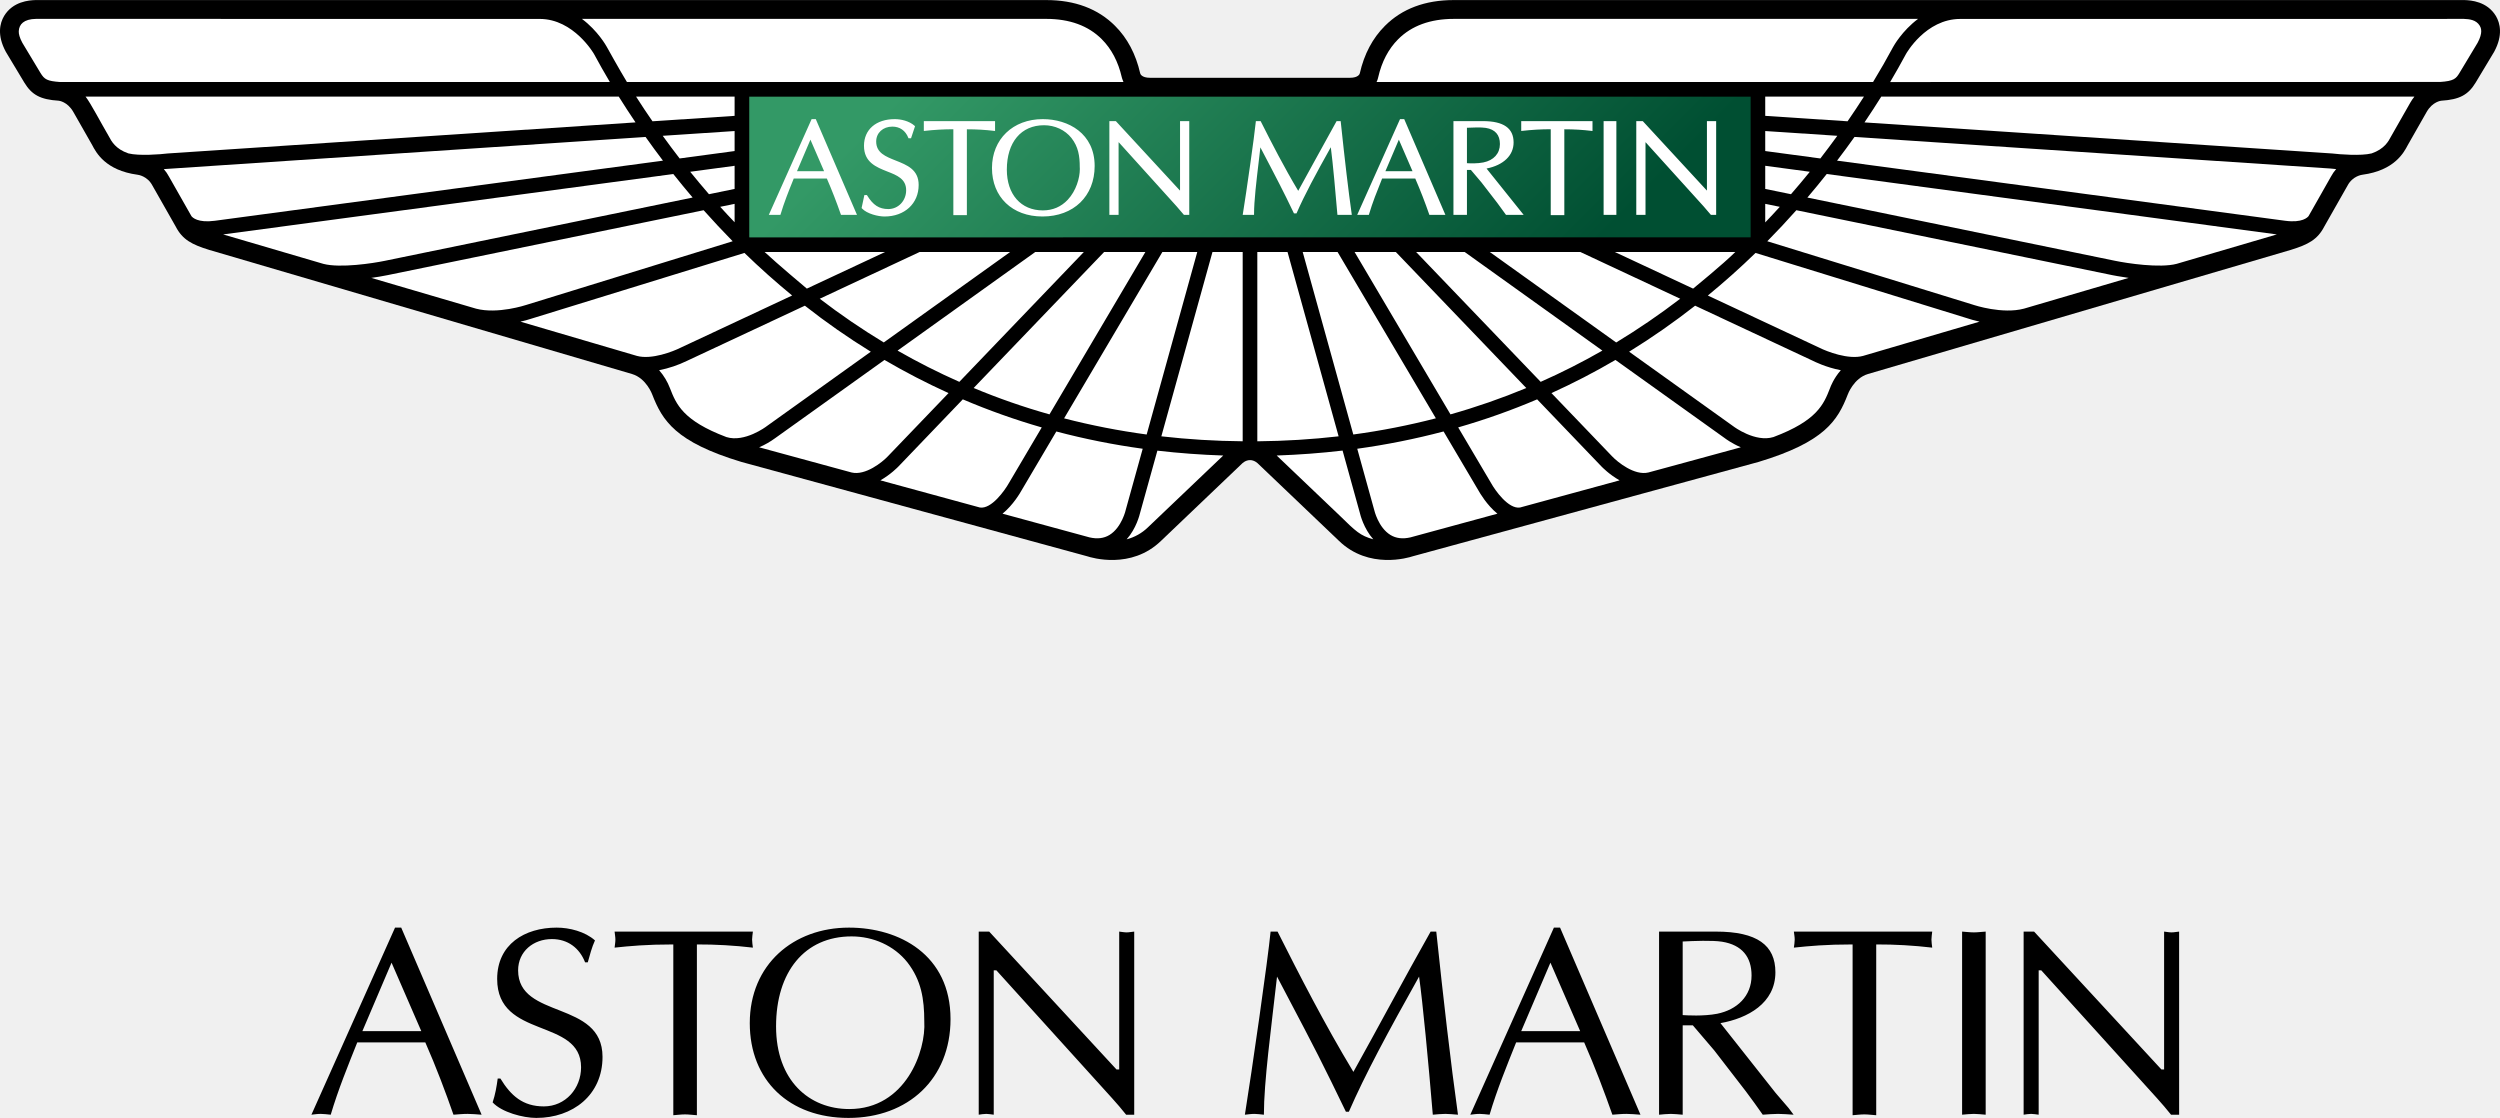
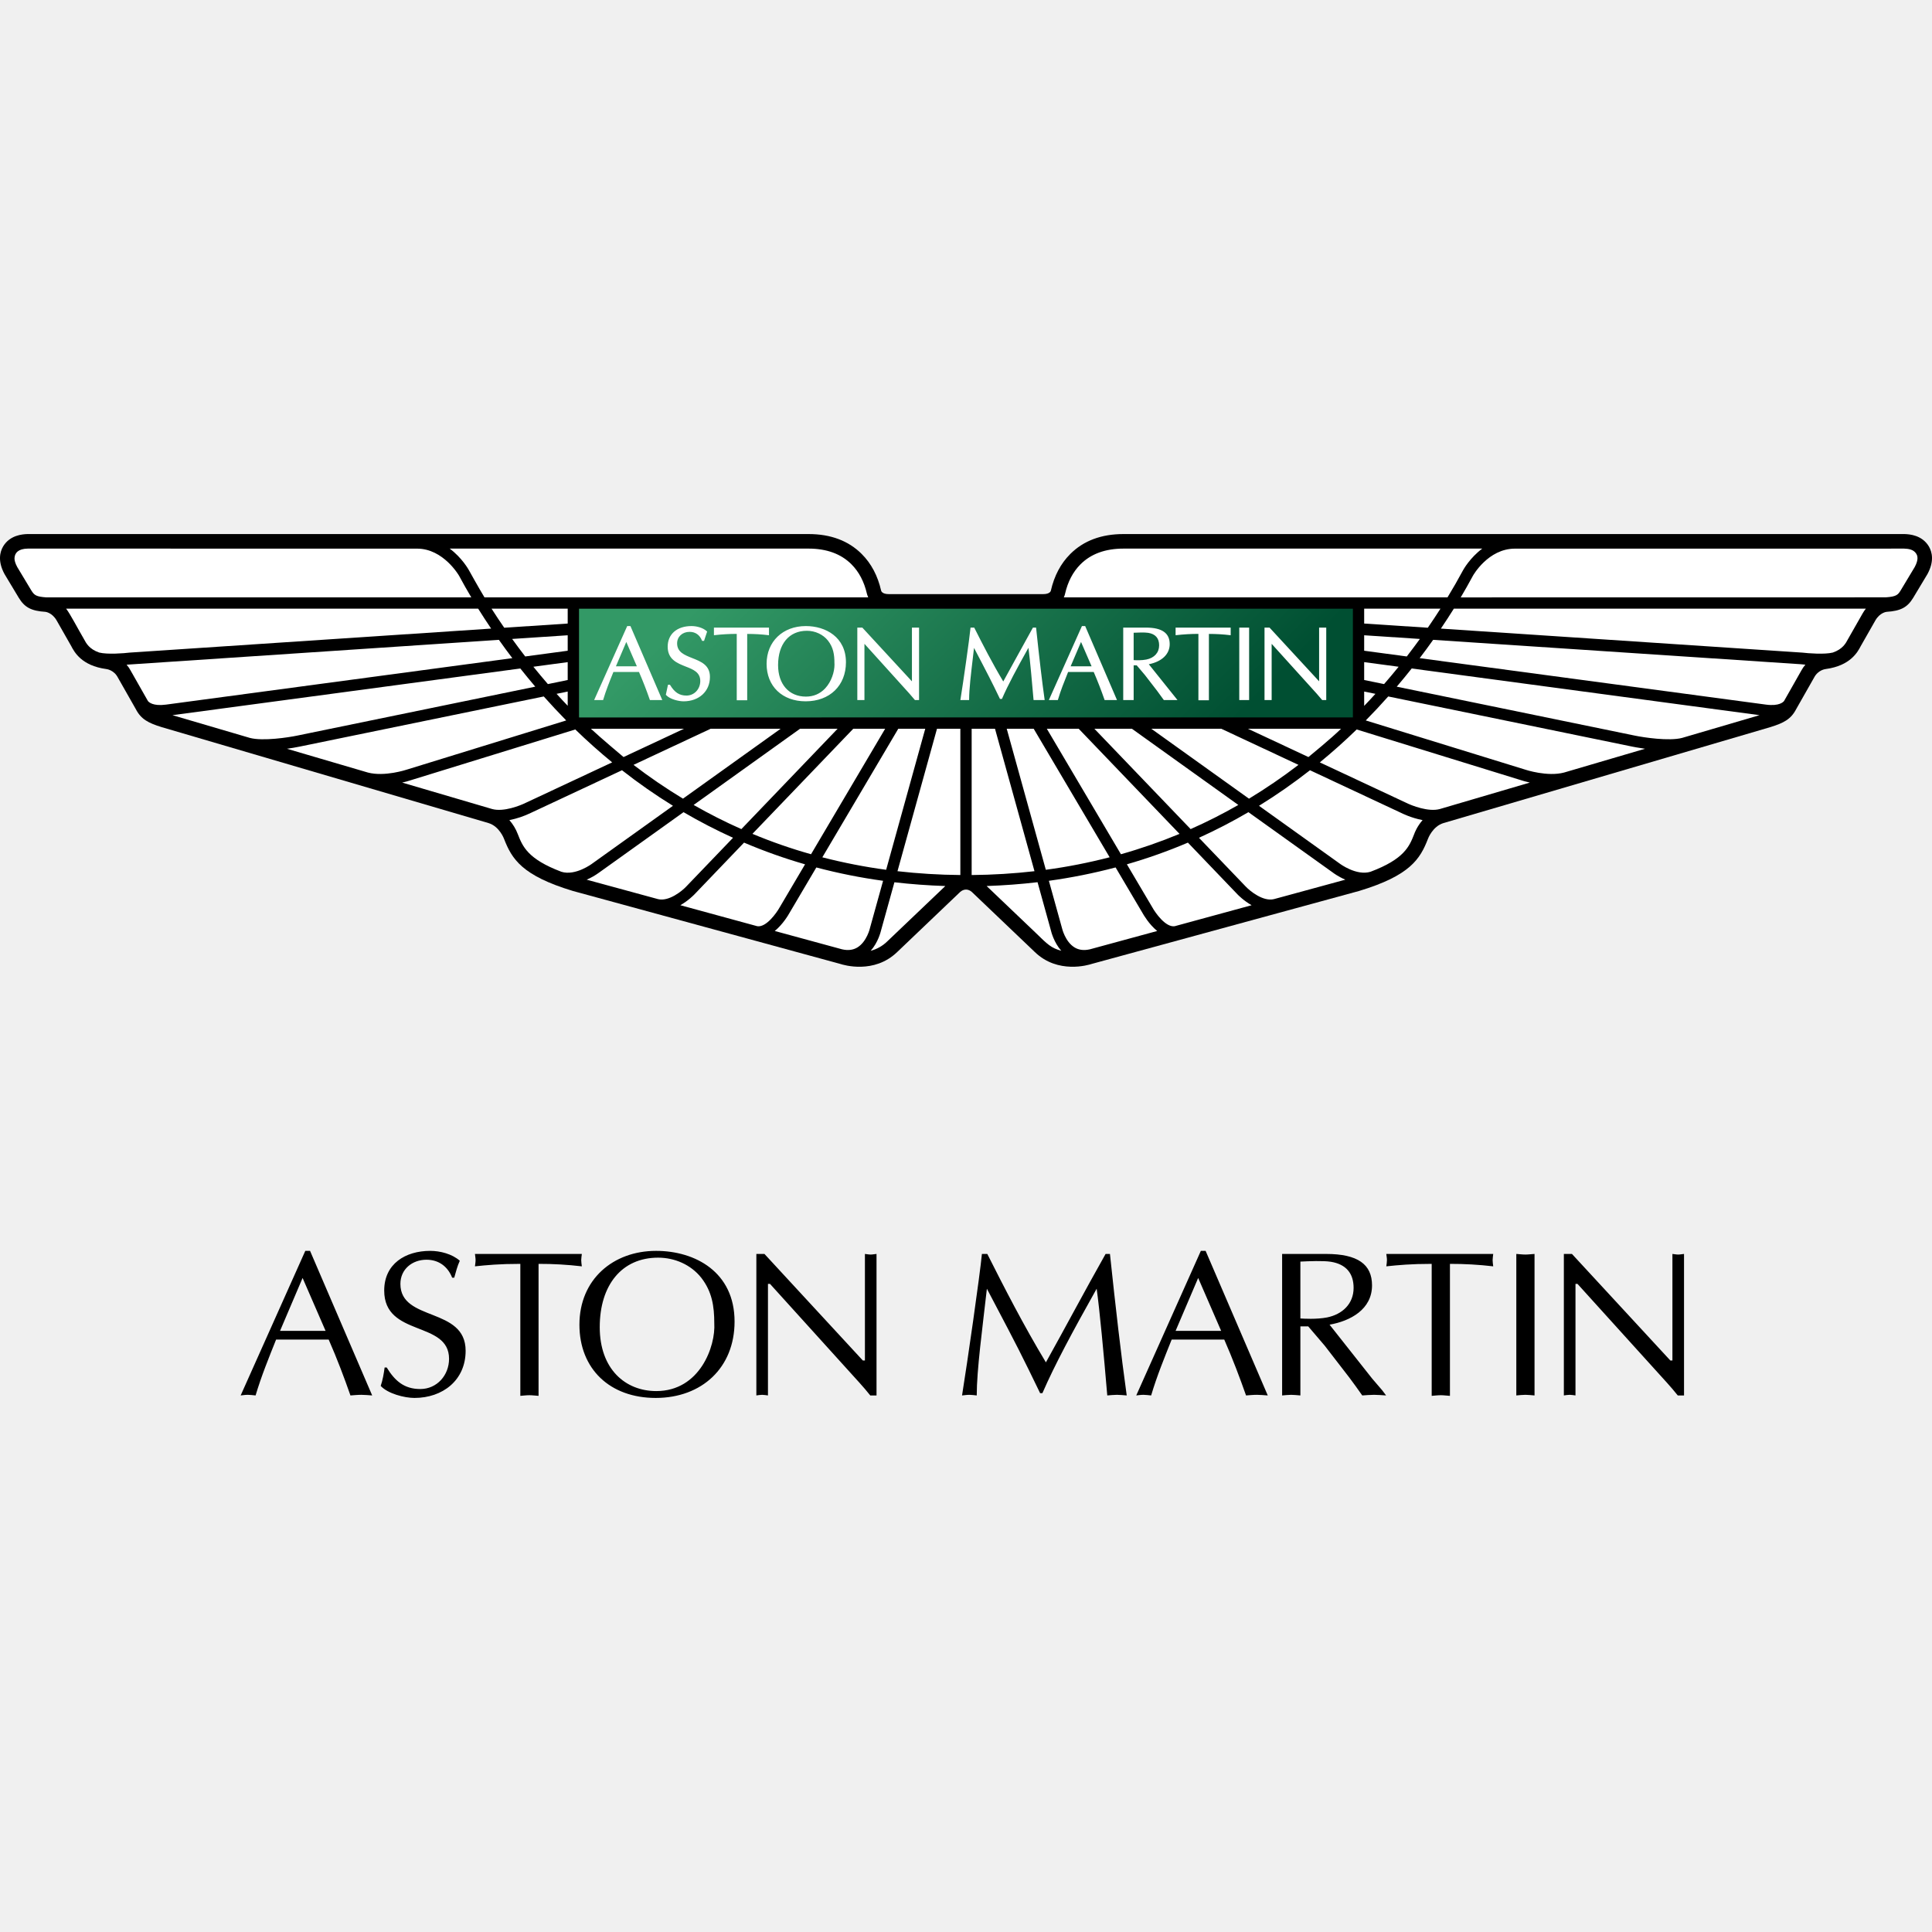
- <svg xmlns="http://www.w3.org/2000/svg" width="2500" height="1118" viewBox="0 0 325.511 145.551">
+ <svg xmlns="http://www.w3.org/2000/svg" width="400" height="400" viewBox="0 0 325.511 145.551">
  <path d="M162.754 59.899c-.595 0-1.032.445-1.037.455-.026.021-10.559 10.072-10.559 10.072-3.884 3.749-9.041 2.18-9.592 1.997 0 0-45.023-12.282-45.029-12.286-8.592-2.592-10.299-5.388-11.614-8.784 0 0-.764-2.111-2.634-2.664 0 0-55.037-16.157-55.042-16.157-2.246-.693-3.482-1.327-4.365-3.037 0 0-3.021-5.319-3.031-5.334-.67-1.275-1.884-1.41-1.954-1.42-4.163-.562-5.383-2.883-5.899-3.871l-2.455-4.312c-.768-1.336-1.866-1.449-1.9-1.453-2.367-.15-3.493-.747-4.472-2.354 0 0-2.4-3.992-2.41-4.012-1.18-2.18-.772-3.74-.228-4.666C1.681.174 3.779.03 4.621 0h131.604c3.726 0 6.737 1.129 8.963 3.362 1.599 1.593 2.7 3.672 3.27 6.176.01.059.165.582 1.291.582h26.012c1.127 0 1.281-.522 1.291-.582.57-2.504 1.671-4.583 3.27-6.176C182.548 1.129 185.558 0 189.286 0H320.89c.842.029 2.939.174 4.086 2.072.545.926.952 2.486-.228 4.666-.01.02-2.41 4.012-2.41 4.012-.979 1.607-2.104 2.204-4.472 2.354-.033.004-1.133.117-1.9 1.453l-2.455 4.312c-.516.988-1.736 3.309-5.898 3.871-.07.01-1.284.145-1.955 1.42-.01.015-3.03 5.334-3.03 5.334-.883 1.71-2.119 2.345-4.364 3.037-.004 0-55.042 16.157-55.042 16.157-1.87.553-2.634 2.664-2.634 2.664-1.314 3.396-3.021 6.192-11.614 8.784-.005.004-45.029 12.286-45.029 12.286-.551.183-5.708 1.752-9.592-1.997 0 0-10.532-10.052-10.56-10.072-.004-.01-.441-.455-1.036-.455h-.003v.001z" />
  <path fill="#FFF" d="M179.443 10.072c.461-2.039 1.341-3.711 2.605-4.976 1.75-1.753 4.188-2.645 7.232-2.645h60.457c-2.078 1.555-3.169 3.522-3.242 3.653a98.011 98.011 0 0 1-2.615 4.567h-64.65c.134-.235.214-.599.213-.599zm143.15-4.506l-2.36 3.925c-.441.728-.714 1.057-2.528 1.172l-71.598.01a102.957 102.957 0 0 0 2.064-3.658c.02-.037 2.556-4.557 7.059-4.557l65.59-.006c.688.029 1.582.106 2.055.887.057.105.192.323.192.716 0 .348-.111.843-.474 1.511zm-8.756 7.781l-2.5 4.389c-.341.649-.867 1.652-2.537 2.229-1.396.349-4.174.127-5.136.01l-60.899-4.046c.787-1.167 1.518-2.29 2.182-3.356h69.416c-.182.231-.36.482-.526.774zm-10.353 9.669c.016-.019-2.395 4.226-2.896 5.107-.123.165-.809.91-3.039.614l-58.356-7.828c.8-1.046 1.558-2.084 2.269-3.087l61.99 4.113c.091.011.352.04.725.073a5.217 5.217 0 0 0-.693 1.008zm-20.07 11.327c-2.197.582-6.494-.077-7.986-.387l-40.099-8.242c.878-1.031 1.72-2.053 2.519-3.065l58.604 7.866-13.038 3.828zm-19.877 5.833c-2.82.755-6.5-.466-6.535-.476l-.044-.014s-.005-.005-.01-.005l-26.839-8.279a104.956 104.956 0 0 0 3.785-4.04l41.15 8.458c.09.014.933.188 2.116.354l-13.623 4.002zm-20.966 6.158c-1.905.518-4.714-.582-5.646-1.052 0 0-7.182-3.362-14.557-6.812a98.298 98.298 0 0 0 6.211-5.546l27.833 8.589c.054.02.56.185 1.335.359l-15.176 4.462zm-4.296 4.2c-.811 2.078-1.658 4.219-7.367 6.364-2.357.732-5.16-1.352-5.184-1.375-.01-.01-6.366-4.559-13.604-9.738a94.186 94.186 0 0 0 8.592-5.992l15.379 7.199c.085.043 1.671.844 3.592 1.202-.918 1.046-1.334 2.127-1.408 2.34zm-21.512 10.397l-2.143.581c-1.805.432-4.007-1.356-4.711-2.099 0 0-3.459-3.599-7.904-8.24a89.823 89.823 0 0 0 8.334-4.316l14.254 10.198c.058.048.872.658 2.068 1.177-3.166.862-9.898 2.698-9.898 2.699zm-18.845 5.14c-1.505.237-3.251-2.233-3.757-3.154l-4.299-7.276a88.281 88.281 0 0 0 10.281-3.653l8.385 8.75c.074.073 1.002 1.036 2.348 1.797l-12.958 3.536zm-14.271 3.889c-1.013.233-1.868.131-2.603-.313-1.577-.965-2.102-3.184-2.131-3.314l-2.193-7.912a94.679 94.679 0 0 0 11.24-2.252l4.548 7.699c.156.275 1.079 1.884 2.462 3.008l-11.323 3.084zm-9.249-2.871s-6.098-5.819-8.166-7.787c2.902-.101 5.766-.314 8.578-.644l2.242 8.09c.064.281.512 2.055 1.757 3.465-1.718-.489-2.239-.998-4.411-3.124zm-10.69-9.638V32.803h3.934l6.652 24c-3.462.397-6.99.615-10.586.648zm-12.496-.648l6.656-24h3.935v24.645c-3.603-.03-7.13-.252-10.591-.645zm-1.747 11.85a6.244 6.244 0 0 1-2.769 1.561c1.254-1.415 1.69-3.193 1.756-3.469l2.243-8.076c2.812.324 5.676.537 8.577.634-2.323 2.208-9.807 9.35-9.807 9.35zm-2.872-2.335c0 .024-.517 2.34-2.135 3.329-.734.444-1.586.547-2.599.313l-11.324-3.085c1.383-1.13 2.316-2.738 2.476-3.033-.005.005 1.918-3.246 4.527-7.669a93.52 93.52 0 0 0 11.247 2.247l-2.192 7.898zm-19.006-.247l-12.957-3.537c1.344-.765 2.276-1.729 2.347-1.801 0 0 3.704-3.868 8.384-8.746a89.084 89.084 0 0 0 10.278 3.658l-4.281 7.253c-.521.939-2.267 3.41-3.771 3.173zm-16.705-4.559l-12.039-3.28a10.684 10.684 0 0 0 2.088-1.192c-.01.01 6.726-4.811 14.234-10.182a90.746 90.746 0 0 0 8.339 4.315l-7.909 8.24c-.703.743-2.906 2.531-4.713 2.099zm-16.299-4.613c-5.686-2.146-6.538-4.281-7.346-6.354a7.766 7.766 0 0 0-1.415-2.35 14.879 14.879 0 0 0 3.621-1.217c-.016.005 7.69-3.594 15.354-7.185a92.109 92.109 0 0 0 8.586 5.992L99.8 55.504c-.044.044-2.86 2.137-5.217 1.395zM82.939 46.334c-.574-.171-6.955-2.045-15.18-4.462a13.481 13.481 0 0 0 1.358-.369c-.024.01 22.554-6.956 27.812-8.579a99.17 99.17 0 0 0 6.211 5.542l-14.532 6.802c-.961.484-3.764 1.584-5.669 1.066zM61.984 40.18a16177 16177 0 0 1-13.642-4.006 32.922 32.922 0 0 0 2.124-.359c-.004.006 29.051-5.968 41.15-8.452a113.914 113.914 0 0 0 3.781 4.04l-26.869 8.289c-.061.018-3.725 1.235-6.544.488zm-19.873-5.831a5242.533 5242.533 0 0 0-13.056-3.834l58.612-7.866c.8 1.007 1.638 2.029 2.515 3.062l-40.104 8.246c-1.488.309-5.766.968-7.967.392zm-14.148-5.611c-2.217.296-2.913-.436-3.041-.61l-2.917-5.136a5.033 5.033 0 0 0-.676-.982c.374-.034 62.727-4.187 62.727-4.187a111.38 111.38 0 0 0 2.263 3.086l-58.356 7.829zm-11.252-8.774c-1.672-.576-2.202-1.579-2.544-2.229-1.022-1.738-2.367-4.336-3.028-5.164h69.427a107.399 107.399 0 0 0 2.183 3.356l-60.908 4.046c-.956.118-3.735.34-5.13-.009zm-8.89-9.293c-1.672-.125-2.028-.323-2.554-1.187.006.006-2.182-3.631-2.356-3.918-.363-.668-.483-1.163-.467-1.512.04-.892.647-1.579 2.243-1.604l65.593.006c4.44 0 7.058 4.558 7.058 4.558a100.03 100.03 0 0 0 2.069 3.657H7.821zM136.224 2.45c3.05 0 5.481.892 7.233 2.646 1.265 1.264 2.142 2.936 2.609 4.976 0 0 .094.349.214.6H81.631c-.988-1.622-2.617-4.567-2.617-4.567-.071-.13-1.164-2.098-3.243-3.653l60.453-.002zm93.617 12.626v-2.505h12.854a106.391 106.391 0 0 1-2.133 3.212l-10.721-.707zm0 4.582v-2.605l9.386.62c-.693.963-1.435 1.946-2.208 2.95l-7.178-.965zm0 4.933v-3.014l5.805.78c-.779.965-1.598 1.938-2.451 2.921-1.497-.309-2.651-.542-3.354-.687zm0 1.943l1.895.386a83.755 83.755 0 0 1-1.895 2.031v-2.417zm-19.582 6.269h15.688c-1.599 1.589-5.373 4.664-5.497 4.767-3.814-1.789-7.534-3.523-10.191-4.767zm-16.282 0h11.79l13.004 6.085a92.577 92.577 0 0 1-8.337 5.696c-6.276-4.495-12.888-9.228-16.457-11.781zm-9.592 0h6.325l17.927 12.838a86.937 86.937 0 0 1-8.034 4.069c-5.903-6.152-13.014-13.57-16.218-16.907zm-8.012 0h5.371l16.986 17.712a88 88 0 0 1-9.871 3.43l-12.486-21.142zm-2.213 0l12.796 21.654a91.95 91.95 0 0 1-10.751 2.108l-6.588-23.763h4.543zm-22.814 0h4.543l-6.588 23.763a92.909 92.909 0 0 1-10.751-2.103c4.794-8.109 11.191-18.943 12.796-21.66zm-7.585 0h5.373l-12.487 21.142a86.185 86.185 0 0 1-9.873-3.436c6.811-7.097 15.008-15.643 16.987-17.706zm-8.965 0h6.325L124.909 49.71a87.453 87.453 0 0 1-8.042-4.069c7.78-5.571 15.89-11.38 17.929-12.838zm-29.741 4.767c-.143-.116-3.901-3.274-5.497-4.767h15.686l-10.189 4.767zm14.684-4.767h11.787L115.07 44.58a91.313 91.313 0 0 1-8.334-5.692c6.177-2.893 11.898-5.567 13.003-6.085zm-24.09-6.269v2.397a84.339 84.339 0 0 1-1.875-2.012c.753-.157 1.383-.284 1.875-.385zm0-4.957v3.013l-3.338.688a115.544 115.544 0 0 1-2.445-2.921l5.783-.78zm0-4.524v2.605l-7.158.965a111.826 111.826 0 0 1-2.202-2.95l9.36-.62zm0-1.977l-10.694.707a96.237 96.237 0 0 1-2.135-3.212h12.829v2.505z" />
  <linearGradient id="a" gradientUnits="userSpaceOnUse" x1="222.792" y1="-.036" x2="243.728" y2="-20.972" gradientTransform="matrix(2.628 0 0 -2.628 -450.263 -5.872)">
    <stop offset="0" stop-color="#396" />
    <stop offset="1" stop-color="#004f32" />
    <stop offset="1" stop-color="#004f32" />
  </linearGradient>
  <path fill="url(#a)" d="M97.584 30.899l-.028-.029V12.581h130.385v18.298c-.004.01-.01.01-.014.015l-130.343.005z" />
  <path fill="#FFF" d="M106.219 15.502h-.544l-5.572 12.465h1.509l.024-.072c.451-1.517 1.032-2.97 1.596-4.364l.117-.296h4.309a65.642 65.642 0 0 1 1.817 4.664l.025.068h2.083l-5.364-12.465zm-2.448 6.782c.114-.275 1.576-3.701 1.75-4.107.172.406 1.663 3.832 1.78 4.107h-3.53zM112.183 27.08l.046.048c.658.718 2.142 1.053 2.94 1.053 2.614 0 4.445-1.687 4.445-4.107 0-2.007-1.519-2.598-2.987-3.179-1.304-.519-2.544-.998-2.544-2.48 0-1.125.887-1.938 2.103-1.938.972 0 1.706.513 2.078 1.452l.025.067h.332l.521-1.573-.058-.054c-.71-.64-1.803-.867-2.581-.867-2.437 0-4.009 1.361-4.009 3.474 0 2.151 1.604 2.775 3.016 3.338 1.277.494 2.475.969 2.475 2.447 0 1.371-1.022 2.451-2.324 2.451-1.193 0-1.984-.514-2.755-1.773l-.03-.048h-.332l-.361 1.689zM129.452 15.759h-9.166v1.284l.118-.01a32.81 32.81 0 0 1 3.726-.214v11.187h1.761V16.825c1.245 0 2.434.071 3.546.208l.124.014v-1.288h-.109zM135.767 15.502c-3.888 0-6.608 2.621-6.608 6.366 0 3.778 2.645 6.312 6.574 6.312 4.062 0 6.796-2.646 6.796-6.579.001-4.215-3.398-6.099-6.762-6.099zm3.255 10.503c-.865.915-1.95 1.381-3.241 1.381-2.846 0-4.687-2.082-4.687-5.304 0-3.57 1.86-5.785 4.847-5.785 1.409 0 2.739.62 3.561 1.656.903 1.153 1.087 2.355 1.087 3.794.005.078.01.165.01.248 0 1.171-.477 2.833-1.577 4.01zM154.738 15.759h-1.092v9.035h-.02c-.063-.073-8.34-9.035-8.34-9.035h-.842v12.208h1.201V18.52h.025c.064.073 7.544 8.353 7.544 8.353l.938 1.095H154.847V15.759h-.109zM174.464 15.759h-.432l-2.957 5.362s-1.871 3.411-2.041 3.717c-1.824-3.043-3.467-6.245-4.865-9.021l-.029-.058h-.621l-.01.102c-.174 1.803-1.224 9.151-1.683 11.985l-.024.121h1.48v-.105c0-1.72.305-4.284.629-7.002l.195-1.681c.207.396 2.504 4.758 3.381 6.555l.993 2.045h.332l.028-.068c1.021-2.346 2.463-5.024 4.436-8.551.279 2.103.649 6.303.854 8.71l.011.098h1.87l-.016-.121c-.422-2.961-.883-6.88-1.422-11.985l-.011-.102h-.098v-.001zM182.836 15.502h-.548l-5.574 12.465h1.518l.02-.072c.453-1.531 1.037-2.989 1.604-4.395 0 0 .07-.174.104-.266h4.312a66.046 66.046 0 0 1 1.814 4.664l.024.068h2.085l-5.359-12.464zm-2.451 6.782c.114-.275 1.577-3.701 1.752-4.107l1.78 4.107h-3.532zM193.556 21.936c2.203-.445 3.521-1.7 3.521-3.396 0-1.864-1.309-2.78-4.006-2.78h-3.826v12.208h1.757v-5.852h.513a485.48 485.48 0 0 0 1.367 1.613c-.006-.006 2.069 2.679 2.069 2.679l1.136 1.56h2.301c0-.001-4.623-5.775-4.832-6.032zm-2.554-.697v-4.612c.724-.034 1.847-.082 2.456.016 1.219.197 1.838.909 1.838 2.105 0 1.227-.805 2.122-2.162 2.395-.763.153-1.685.125-2.132.096zM207.24 15.759h-9.17v1.284l.12-.01a32.836 32.836 0 0 1 3.722-.214v11.187h1.77V16.825c1.24 0 2.432.071 3.545.208l.123.014v-1.288h-.11zM208.797 27.967h1.661V15.759h-1.661zM222.25 15.759v9.035h-.015c-.065-.073-8.34-9.035-8.34-9.035h-.844v12.208h1.202V18.52h.021c.064.073 7.554 8.353 7.554 8.353l.938 1.095h.685V15.759h-1.201z" />
  <path d="M62.708 145.131c-.658-.04-1.218-.107-1.814-.107-.661 0-1.254.067-1.851.107-1.008-2.898-2.267-6.241-3.665-9.414h-8.861c-1.222 3.066-2.48 6.133-3.455 9.414-.49-.04-.872-.107-1.294-.107-.453 0-.838.067-1.221.107l10.889-24.359h.804l10.468 24.359zm221.024 0h-1.053a45.67 45.67 0 0 0-1.811-2.128l-15.082-16.666h-.342v18.793c-.35-.039-.664-.106-.983-.106-.346 0-.663.067-.976.106v-23.841h1.363l16.576 17.949h.352v-17.949c.312.029.624.103.979.103.316 0 .63-.073.976-.103l.001 23.842zm-28.258-23.842c.49.029 1.016.103 1.536.103.488 0 .979-.073 1.534-.103v23.842c-.556-.04-1.047-.107-1.534-.107-.521 0-1.046.067-1.536.107v-23.842zm-11.183 23.909c-.56-.034-1.051-.107-1.543-.107-.52 0-1.041.073-1.531.107v-22.237c-3.521 0-5.649.208-7.648.416.045-.349.109-.697.109-1.042 0-.353-.064-.663-.109-1.046h18.014c-.035.383-.1.693-.1 1.046 0 .345.064.693.1 1.042a61.211 61.211 0 0 0-7.291-.416v22.237h-.001zm-28.275-23.909h7.399c5.379 0 7.75 1.773 7.75 5.296 0 4.04-3.627 5.998-7.154 6.622l7.19 9.098 1.677 1.952.658.874c-.729-.04-1.359-.107-2.023-.107-.66 0-1.357.067-1.995.107a108.353 108.353 0 0 0-2.198-3.039l-4.113-5.328-2.792-3.271h-1.321v11.639c-.562-.04-1.05-.107-1.539-.107-.525 0-1.049.067-1.538.107v-23.843h-.001zm3.077 10.871c.483.034 2.717.175 4.498-.174 2.555-.52 4.469-2.267 4.469-4.981 0-2.407-1.227-3.977-3.84-4.398-1.288-.202-3.669-.101-5.127-.028v9.581zm-5.494 12.971c-.668-.04-1.219-.107-1.82-.107-.66 0-1.254.067-1.84.107-1.018-2.898-2.277-6.241-3.672-9.414h-8.859c-1.226 3.066-2.485 6.133-3.459 9.414-.489-.04-.871-.107-1.289-.107-.453 0-.842.067-1.221.107l10.885-24.359h.803l10.472 24.359zm-11.726-19.796l-3.806 8.918h7.679l-3.873-8.918zm-14.864-4.046c.908 8.604 1.889 17.185 2.826 23.842-.629-.04-1.119-.107-1.639-.107-.562 0-1.117.067-1.639.107-.59-7.011-1.301-14.535-1.787-17.984-4.047 7.214-7.049 12.785-9.143 17.601h-.382l-1.918-3.943c-2.239-4.593-4.681-9.127-7.052-13.657-.769 6.792-1.711 13.69-1.711 17.984-.449-.04-.838-.107-1.216-.107-.454 0-.842.067-1.259.107.903-5.611 2.997-20.185 3.348-23.842h.908c2.793 5.548 6.144 12.092 9.873 18.265 3.324-5.969 6.533-12.023 10.056-18.265h.735v-.001zm-39.329 23.842h-1.053a42.648 42.648 0 0 0-1.81-2.128l-15.081-16.666h-.347v18.793c-.349-.039-.666-.106-.979-.106-.346 0-.658.067-.976.106v-23.841h1.364l16.574 17.949h.353v-17.949c.312.029.625.103.972.103.312 0 .63-.073.983-.103v23.842zm-50.056-11.924c0-7.635 5.685-12.436 12.913-12.436 6.564 0 13.226 3.545 13.226 11.912 0 7.771-5.511 12.867-13.289 12.867-7.714.001-12.85-4.882-12.85-12.343zm20.524-7.912c-1.742-2.193-4.465-3.38-7.265-3.38-6.135 0-9.836 4.636-9.836 11.708 0 7.083 4.325 10.771 9.527 10.771 7.366 0 10.018-7.597 9.771-11.429-.001-2.888-.383-5.334-2.197-7.67zm-27.409 19.903c-.561-.034-1.046-.107-1.537-.107-.526 0-1.052.073-1.534.107v-22.237c-3.527 0-5.66.208-7.645.416.034-.349.104-.697.104-1.042 0-.353-.07-.663-.104-1.046H98.03c-.038.383-.104.693-.104 1.046 0 .345.066.693.104 1.042a61.23 61.23 0 0 0-7.292-.416v22.237h.001zm-25.584-4.777c1.358 2.233 2.926 3.628 5.656 3.628 2.822 0 4.847-2.34 4.847-5.09 0-6.483-10.925-3.62-10.925-11.502 0-4.496 3.561-6.686 7.75-6.686 1.67 0 3.701.518 4.985 1.667-.417.905-.66 1.878-.938 2.857h-.346c-.734-1.885-2.268-3.032-4.327-3.032-2.41 0-4.396 1.607-4.396 4.074 0 6.419 10.99 3.837 10.99 11.264 0 4.985-3.881 7.949-8.623 7.949-1.706 0-4.499-.731-5.686-2.024.344-1.013.521-2.06.661-3.105h.352zm-14.173-15.086l-3.8 8.918h7.674l-3.874-8.918z" />
</svg>
